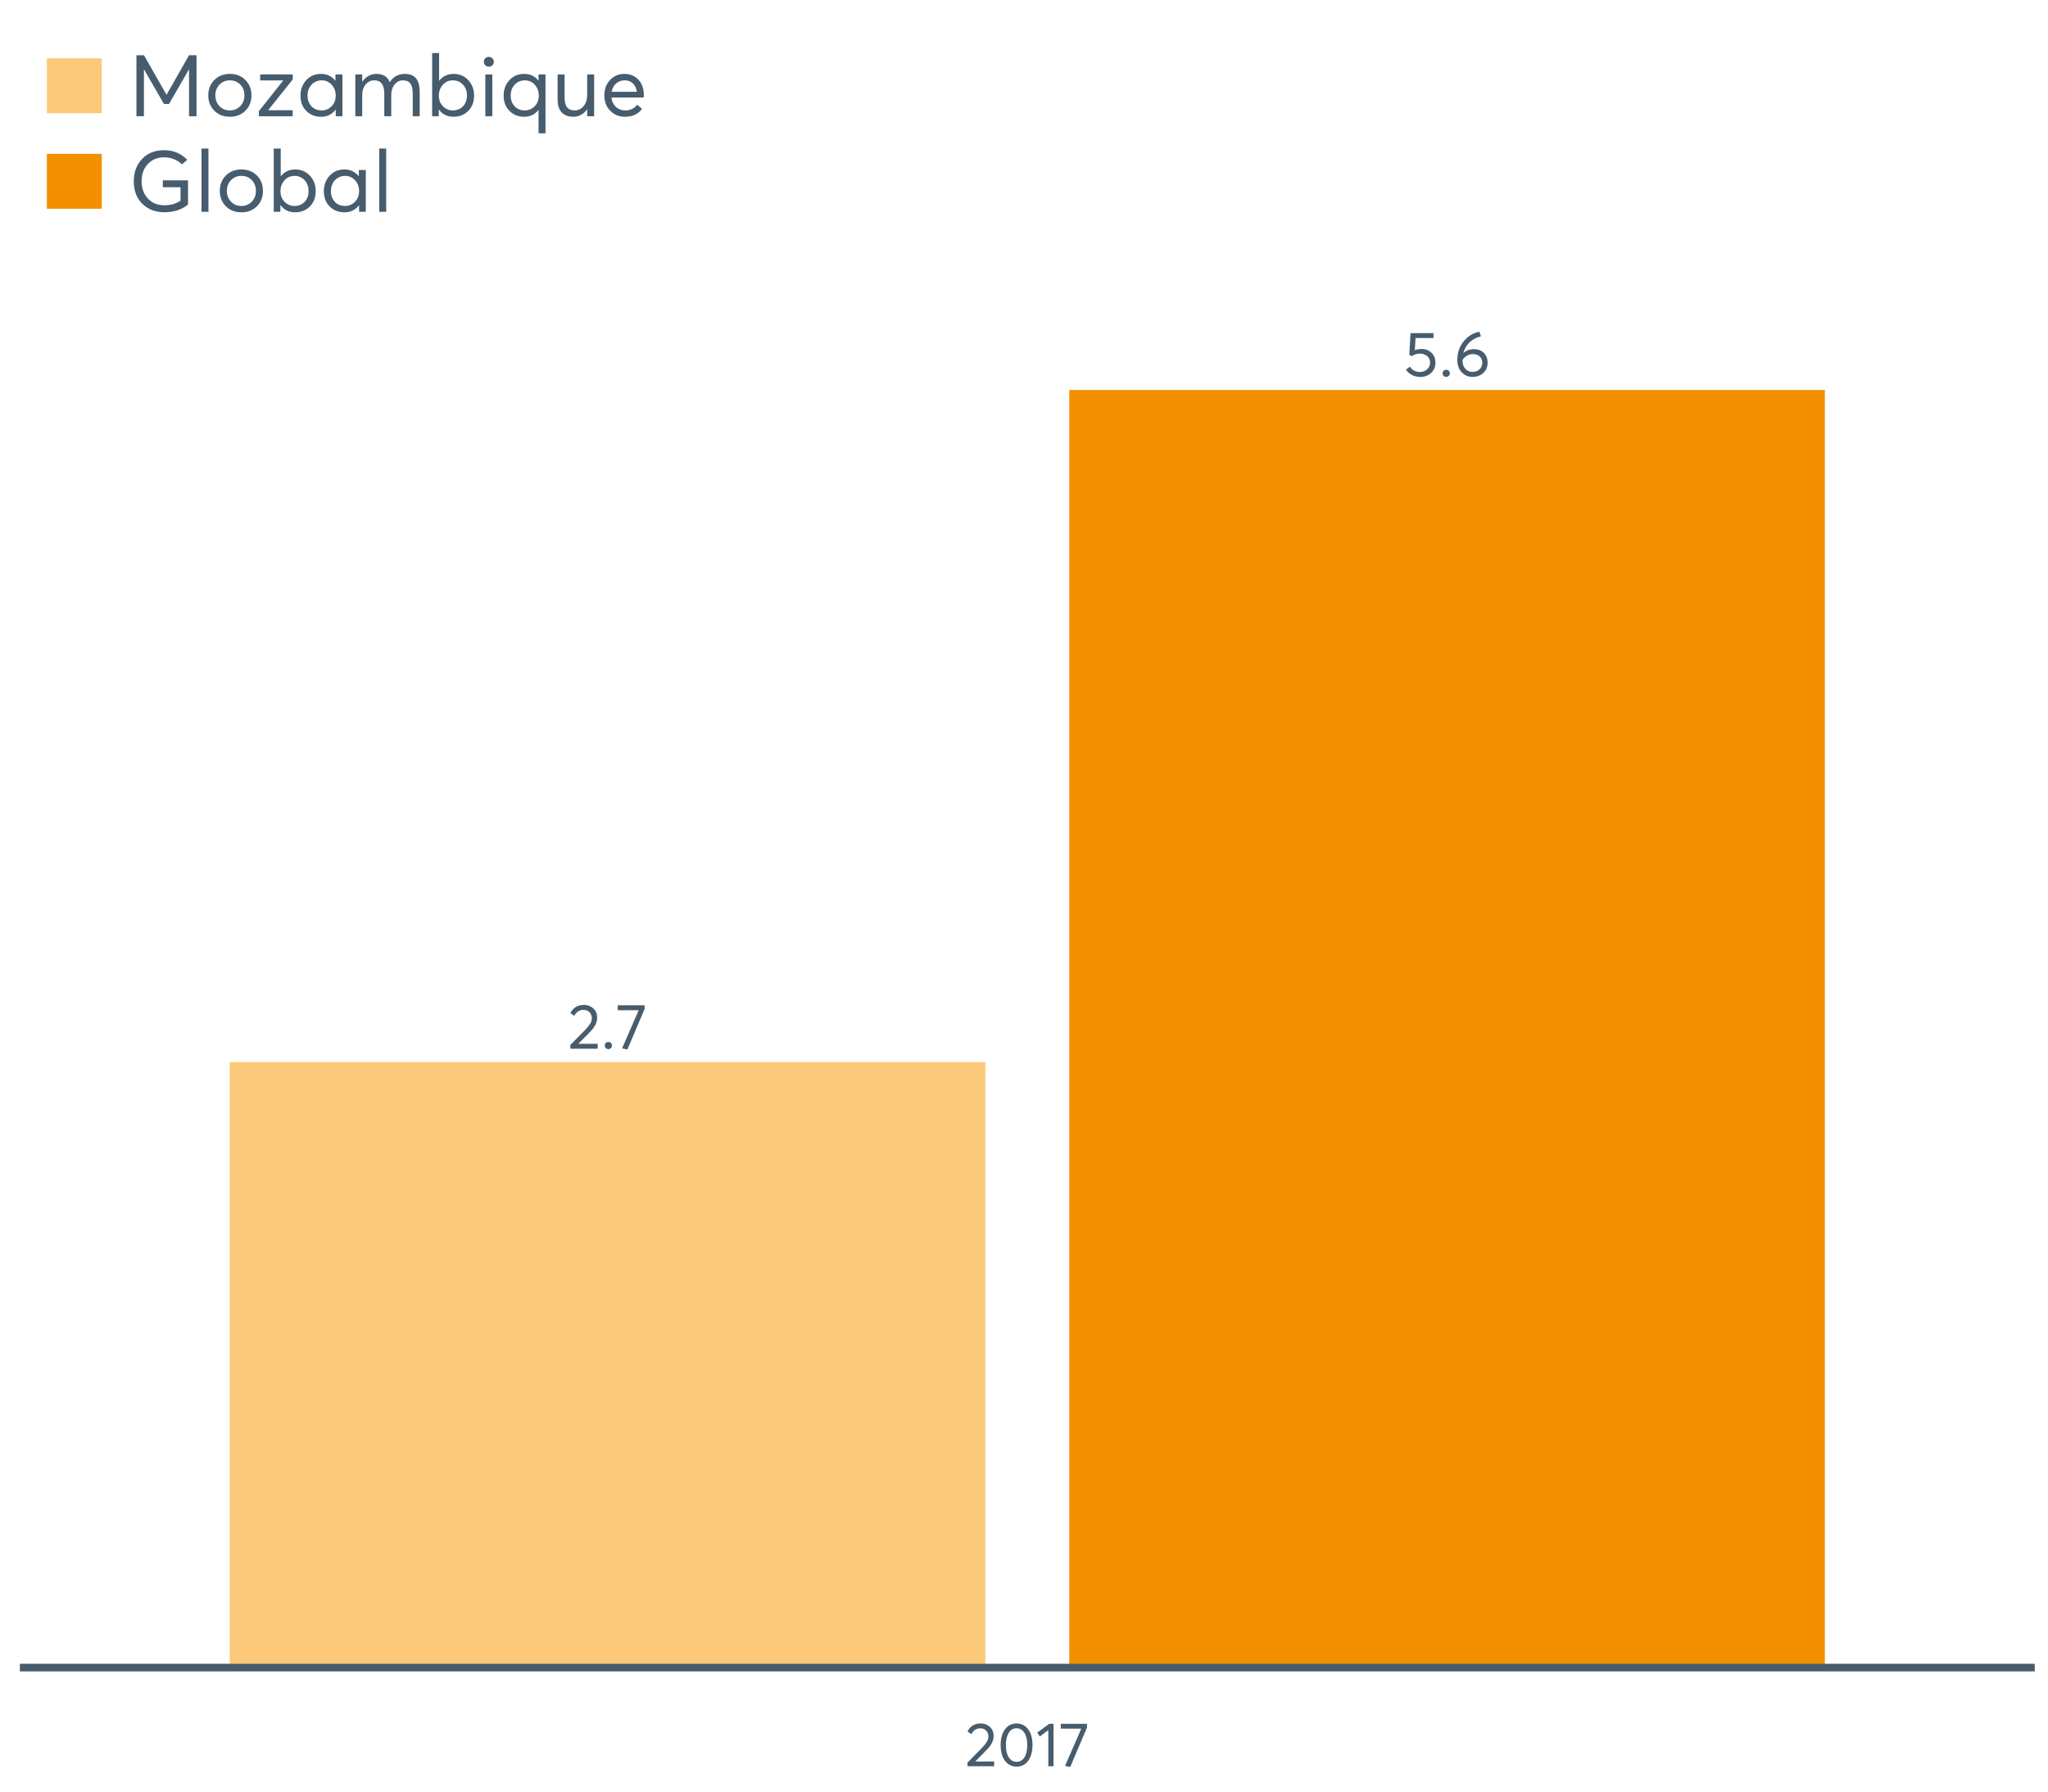
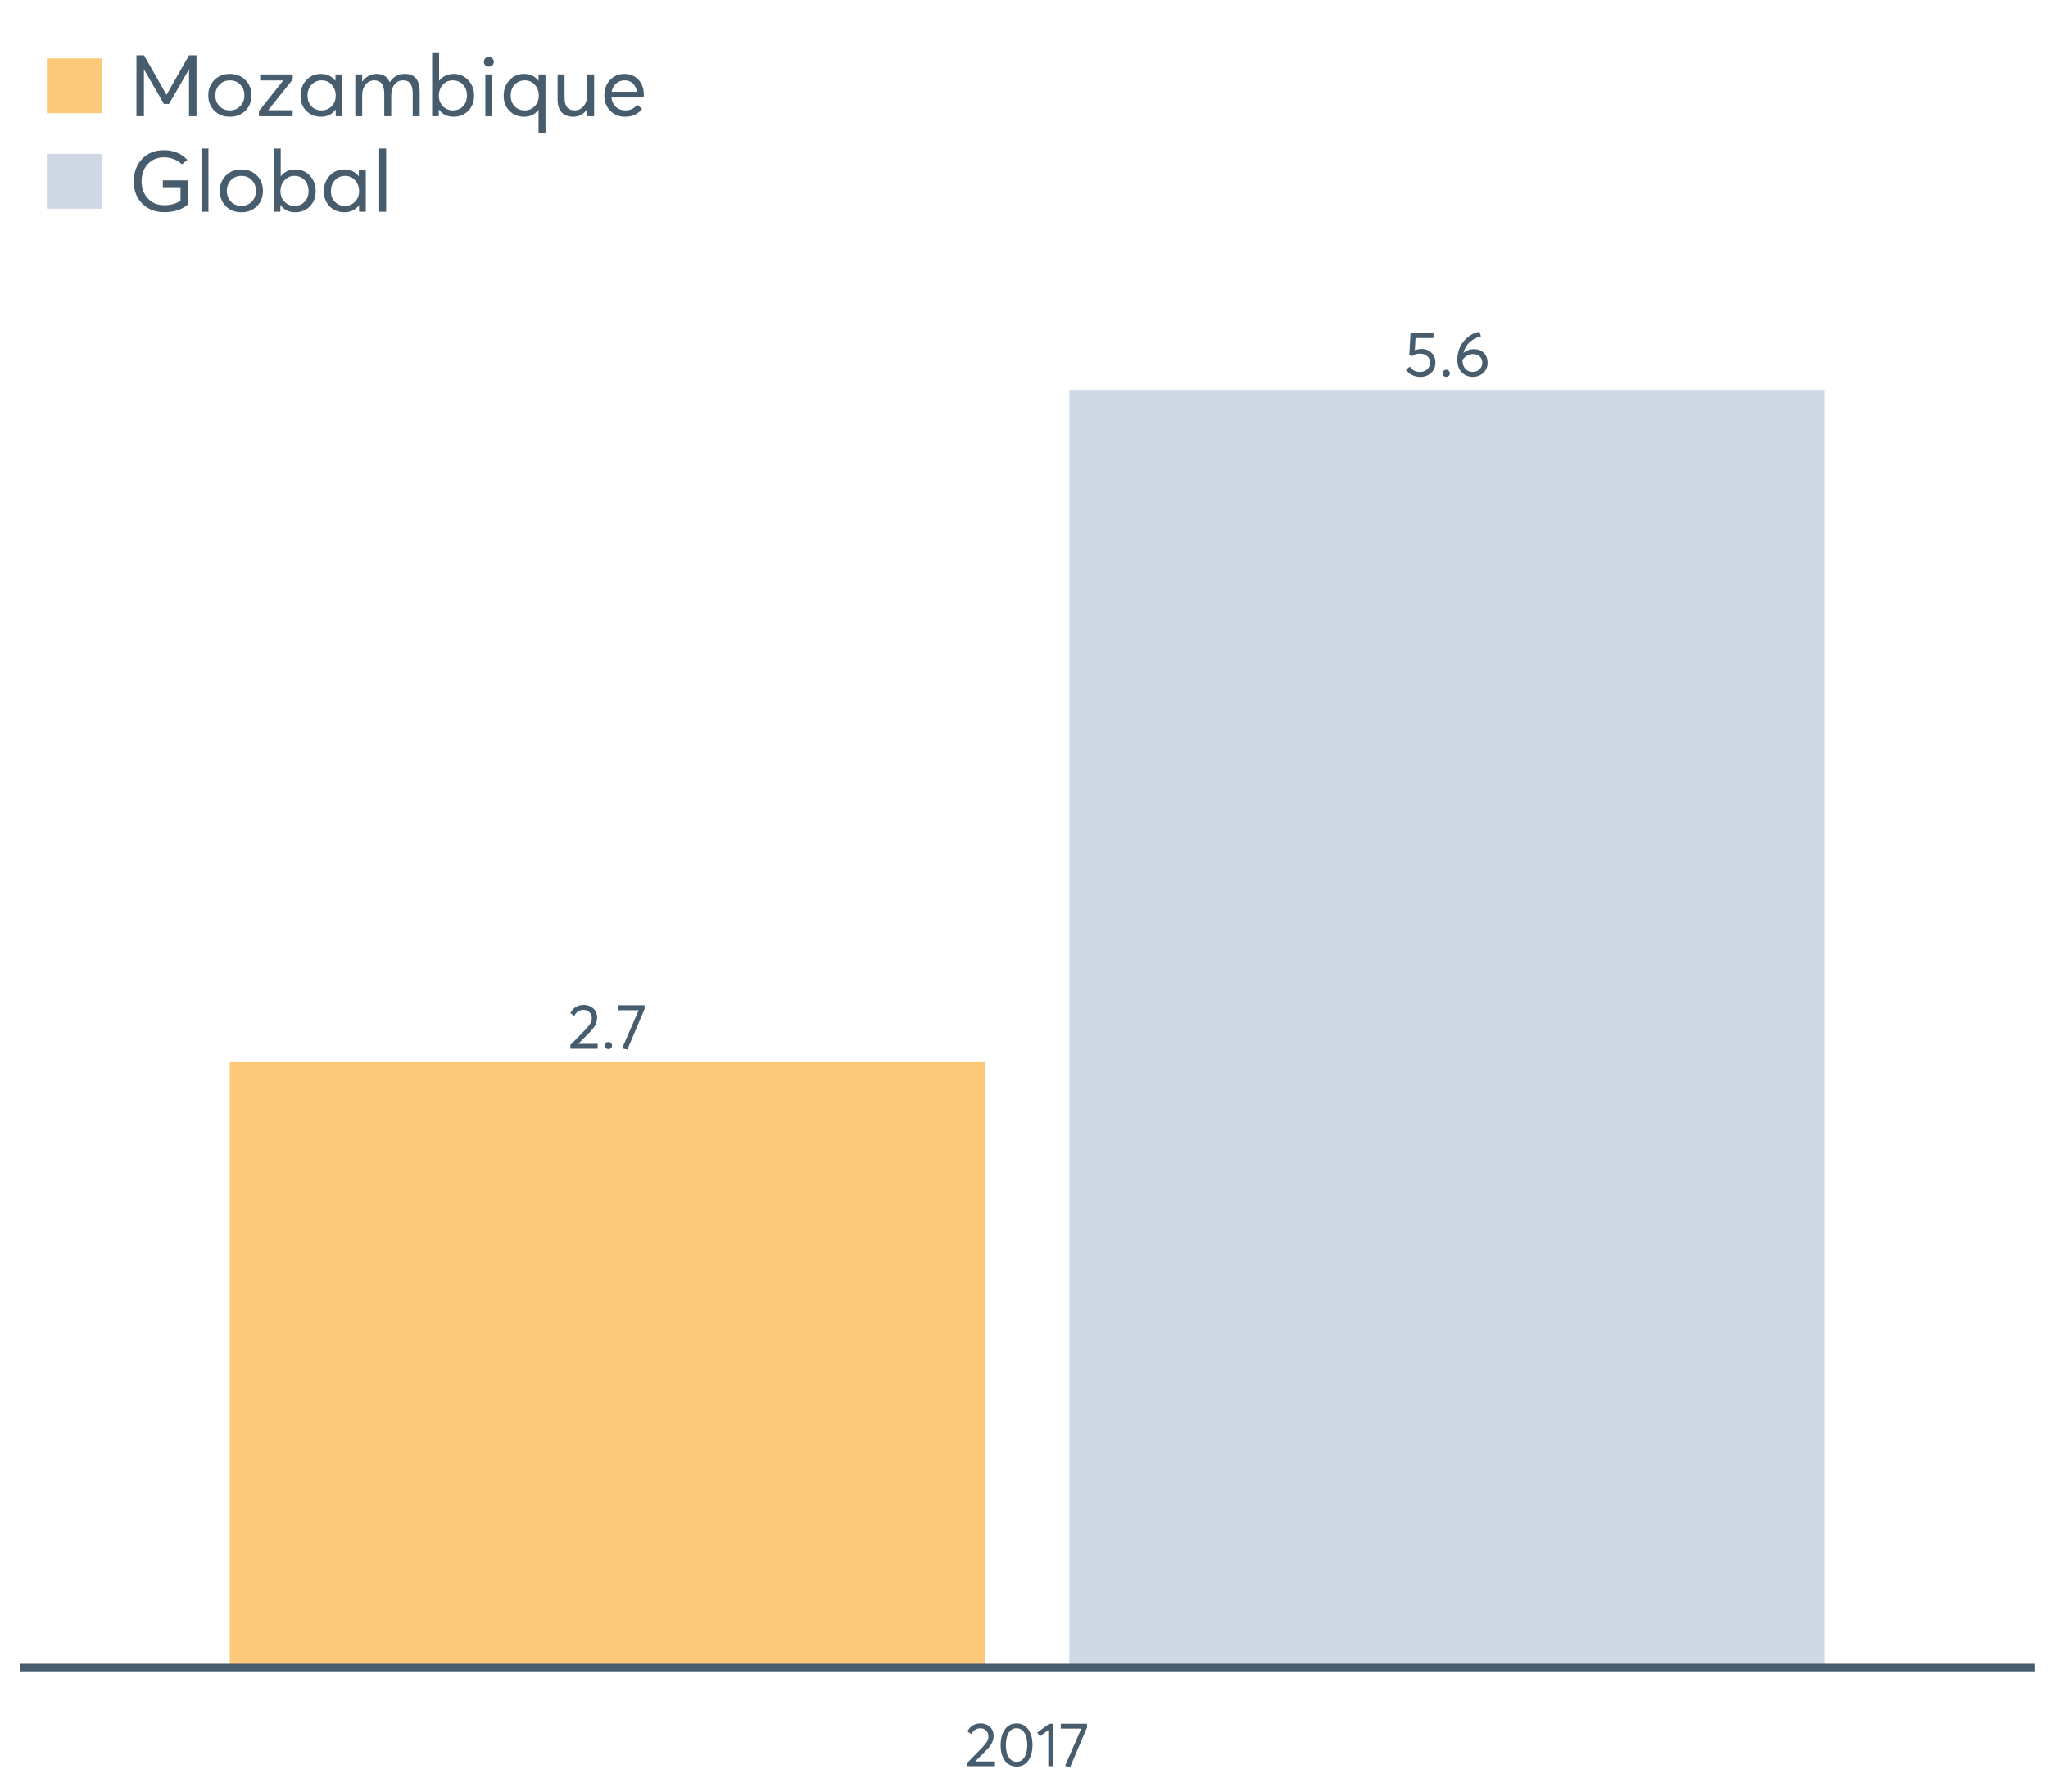
<svg xmlns="http://www.w3.org/2000/svg" xmlns:xlink="http://www.w3.org/1999/xlink" width="822.857pt" height="720pt" viewBox="0 0 822.857 720" version="1.1">
  <defs>
    <g>
      <symbol overflow="visible" id="glyph0-0">
        <path style="stroke:none;" d="M 7.238 -11.074 C 8.844 -11.074 10.188 -10.57 11.262 -9.562 C 12.336 -8.555 12.871 -7.203 12.875 -5.512 C 12.871 -3.852 12.289 -2.488 11.121 -1.422 C 9.953 -0.355 8.512 0.176 6.805 0.18 C 5.602 0.176 4.488 -0.078 3.465 -0.594 C 2.438 -1.109 1.621 -1.828 1.016 -2.742 L 2.617 -3.961 C 3.02 -3.301 3.574 -2.777 4.277 -2.398 C 4.98 -2.016 5.77 -1.828 6.652 -1.828 C 7.785 -1.828 8.746 -2.18 9.535 -2.883 C 10.32 -3.586 10.715 -4.469 10.719 -5.535 C 10.715 -6.668 10.32 -7.562 9.535 -8.215 C 8.746 -8.867 7.797 -9.191 6.68 -9.195 C 5.359 -9.191 4.332 -8.871 3.605 -8.227 L 2.363 -8.609 L 2.871 -17.445 L 12.09 -17.445 L 12.09 -15.465 L 4.875 -15.465 L 4.598 -10.566 C 5.559 -10.902 6.438 -11.074 7.238 -11.074 Z M 7.238 -11.074 " />
      </symbol>
      <symbol overflow="visible" id="glyph0-1">
        <path style="stroke:none;" d="M 3.074 0.152 C 2.648 0.152 2.297 0.016 2.02 -0.266 C 1.738 -0.543 1.598 -0.879 1.602 -1.27 C 1.598 -1.672 1.738 -2.016 2.02 -2.297 C 2.297 -2.578 2.648 -2.719 3.074 -2.719 C 3.461 -2.719 3.797 -2.578 4.086 -2.297 C 4.371 -2.016 4.516 -1.672 4.52 -1.27 C 4.516 -0.879 4.371 -0.543 4.086 -0.266 C 3.797 0.016 3.461 0.152 3.074 0.152 Z M 3.074 0.152 " />
      </symbol>
      <symbol overflow="visible" id="glyph0-2">
        <path style="stroke:none;" d="M 8.125 -10.996 C 9.715 -10.992 11.02 -10.496 12.039 -9.508 C 13.051 -8.516 13.559 -7.168 13.562 -5.461 C 13.559 -3.852 12.988 -2.512 11.848 -1.445 C 10.703 -0.379 9.266 0.152 7.543 0.152 C 5.777 0.152 4.312 -0.473 3.148 -1.727 C 1.977 -2.977 1.395 -4.594 1.398 -6.578 C 1.395 -9.59 2.266 -12.137 4.012 -14.219 C 5.754 -16.301 7.836 -17.555 10.262 -17.98 L 10.895 -16.152 C 9.199 -15.758 7.719 -14.996 6.449 -13.863 C 5.18 -12.73 4.309 -11.258 3.836 -9.449 L 3.859 -9.449 C 4.992 -10.477 6.414 -10.992 8.125 -10.996 Z M 7.516 -1.855 C 8.668 -1.852 9.609 -2.203 10.336 -2.906 C 11.062 -3.609 11.426 -4.469 11.43 -5.484 C 11.426 -6.551 11.082 -7.406 10.398 -8.051 C 9.711 -8.691 8.793 -9.012 7.645 -9.016 C 6.727 -9.012 5.91 -8.781 5.191 -8.328 C 4.473 -7.867 3.902 -7.301 3.48 -6.629 L 3.48 -6.449 C 3.48 -5.078 3.855 -3.969 4.609 -3.125 C 5.359 -2.273 6.328 -1.852 7.516 -1.855 Z M 7.516 -1.855 " />
      </symbol>
      <symbol overflow="visible" id="glyph0-3">
        <path style="stroke:none;" d="M 4.242 -1.957 L 11.988 -1.957 L 11.988 0 L 1.016 0 L 0.992 -1.473 L 6.957 -7.566 C 7.832 -8.477 8.496 -9.289 8.949 -10.004 C 9.395 -10.715 9.621 -11.461 9.625 -12.242 C 9.621 -13.203 9.316 -14.004 8.711 -14.641 C 8.098 -15.273 7.309 -15.59 6.348 -15.594 C 4.668 -15.59 3.418 -14.797 2.59 -13.207 L 1.016 -14.297 C 2.129 -16.496 3.949 -17.594 6.477 -17.598 C 7.93 -17.594 9.176 -17.129 10.207 -16.199 C 11.238 -15.266 11.754 -14.023 11.758 -12.469 C 11.754 -11.469 11.523 -10.512 11.07 -9.598 C 10.609 -8.684 9.848 -7.684 8.785 -6.602 L 4.242 -2.008 Z M 4.242 -1.957 " />
      </symbol>
      <symbol overflow="visible" id="glyph0-4">
        <path style="stroke:none;" d="M 0.688 -17.445 L 11.48 -17.445 L 11.48 -15.949 L 4.57 0.305 L 2.438 -0.129 L 9.117 -15.465 L 0.688 -15.465 Z M 0.688 -17.445 " />
      </symbol>
      <symbol overflow="visible" id="glyph1-0">
        <path style="stroke:none;" d="M 4.141 -1.91 L 11.707 -1.91 L 11.707 0 L 0.992 0 L 0.969 -1.438 L 6.797 -7.391 C 7.656 -8.281 8.305 -9.078 8.742 -9.773 C 9.18 -10.469 9.398 -11.195 9.402 -11.957 C 9.398 -12.898 9.102 -13.68 8.508 -14.301 C 7.914 -14.918 7.145 -15.227 6.203 -15.23 C 4.562 -15.227 3.34 -14.449 2.531 -12.898 L 0.992 -13.965 C 2.078 -16.113 3.855 -17.191 6.324 -17.191 C 7.742 -17.191 8.957 -16.734 9.969 -15.824 C 10.977 -14.914 11.484 -13.699 11.484 -12.18 C 11.484 -11.199 11.258 -10.266 10.812 -9.375 C 10.363 -8.48 9.621 -7.504 8.582 -6.449 L 4.141 -1.961 Z M 4.141 -1.91 " />
      </symbol>
      <symbol overflow="visible" id="glyph1-1">
        <path style="stroke:none;" d="M 7.789 0.148 C 5.883 0.145 4.344 -0.617 3.164 -2.145 C 1.98 -3.676 1.387 -5.797 1.391 -8.508 C 1.387 -11.086 1.957 -13.176 3.102 -14.785 C 4.238 -16.387 5.801 -17.191 7.789 -17.191 C 9.688 -17.191 11.23 -16.426 12.414 -14.895 C 13.594 -13.363 14.184 -11.234 14.188 -8.508 C 14.184 -5.926 13.617 -3.836 12.488 -2.242 C 11.352 -0.648 9.785 0.145 7.789 0.148 Z M 7.789 -1.785 C 9.141 -1.781 10.195 -2.383 10.953 -3.594 C 11.703 -4.797 12.082 -6.438 12.082 -8.508 C 12.082 -10.641 11.688 -12.297 10.902 -13.48 C 10.113 -14.66 9.074 -15.25 7.789 -15.254 C 6.445 -15.25 5.395 -14.645 4.637 -13.43 C 3.871 -12.215 3.492 -10.574 3.496 -8.508 C 3.492 -6.391 3.887 -4.738 4.676 -3.559 C 5.461 -2.371 6.496 -1.781 7.789 -1.785 Z M 7.789 -1.785 " />
      </symbol>
      <symbol overflow="visible" id="glyph1-2">
        <path style="stroke:none;" d="M 4.961 0 L 4.961 -14.512 L 1.562 -11.957 L 0.52 -13.52 L 5.309 -17.043 L 7.043 -17.043 L 7.043 0 Z M 4.961 0 " />
      </symbol>
      <symbol overflow="visible" id="glyph1-3">
        <path style="stroke:none;" d="M 0.668 -17.043 L 11.211 -17.043 L 11.211 -15.578 L 4.465 0.297 L 2.383 -0.125 L 8.906 -15.105 L 0.668 -15.105 Z M 0.668 -17.043 " />
      </symbol>
      <symbol overflow="visible" id="glyph2-0">
        <path style="stroke:none;" d="M 24.238 -24.516 L 27.242 -24.516 L 27.242 0 L 24.238 0 L 24.238 -18.781 L 24.168 -18.781 L 16.195 -4.938 L 14.156 -4.938 L 6.18 -18.781 L 6.113 -18.781 L 6.113 0 L 3.109 0 L 3.109 -24.516 L 6.145 -24.516 L 15.156 -8.668 L 15.227 -8.668 Z M 24.238 -24.516 " />
      </symbol>
      <symbol overflow="visible" id="glyph2-1">
        <path style="stroke:none;" d="M 10.324 0.207 C 7.746 0.203 5.648 -0.609 4.039 -2.242 C 2.422 -3.875 1.617 -5.926 1.621 -8.391 C 1.617 -10.852 2.422 -12.906 4.039 -14.555 C 5.648 -16.199 7.746 -17.02 10.324 -17.023 C 12.809 -17.02 14.867 -16.215 16.504 -14.605 C 18.137 -12.992 18.953 -10.922 18.957 -8.391 C 18.953 -5.859 18.137 -3.793 16.504 -2.191 C 14.867 -0.594 12.809 0.203 10.324 0.207 Z M 10.324 -2.348 C 11.957 -2.344 13.332 -2.914 14.449 -4.055 C 15.566 -5.195 16.125 -6.641 16.125 -8.391 C 16.125 -10.164 15.57 -11.613 14.465 -12.742 C 13.359 -13.867 11.98 -14.43 10.324 -14.434 C 8.598 -14.43 7.188 -13.848 6.094 -12.688 C 5 -11.523 4.453 -10.094 4.453 -8.391 C 4.453 -6.688 5 -5.254 6.094 -4.09 C 7.188 -2.926 8.598 -2.344 10.324 -2.348 Z M 10.324 -2.348 " />
      </symbol>
      <symbol overflow="visible" id="glyph2-2">
        <path style="stroke:none;" d="M 14.949 -14.812 L 5.109 -2.484 L 5.109 -2.418 L 14.914 -2.418 L 14.914 0 L 1.348 0 L 1.348 -2.07 L 11.082 -14.328 L 11.082 -14.398 L 1.863 -14.398 L 1.863 -16.816 L 14.949 -16.816 Z M 14.949 -14.812 " />
      </symbol>
      <symbol overflow="visible" id="glyph2-3">
        <path style="stroke:none;" d="M 15.711 -16.816 L 18.508 -16.816 L 18.508 0 L 15.812 0 L 15.812 -2.66 L 15.777 -2.66 C 14.348 -0.75 12.391 0.203 9.91 0.207 C 7.535 0.203 5.566 -0.574 4.004 -2.141 C 2.434 -3.703 1.652 -5.754 1.656 -8.285 C 1.652 -10.77 2.43 -12.848 3.988 -14.52 C 5.539 -16.188 7.5 -17.02 9.875 -17.023 C 12.266 -17.02 14.199 -16.109 15.676 -14.293 L 15.711 -14.293 Z M 10.152 -2.348 C 11.715 -2.344 13.051 -2.902 14.156 -4.02 C 15.258 -5.137 15.809 -6.559 15.812 -8.285 C 15.809 -10.012 15.273 -11.465 14.207 -12.652 C 13.133 -13.836 11.793 -14.43 10.184 -14.434 C 8.574 -14.43 7.223 -13.859 6.129 -12.723 C 5.035 -11.582 4.488 -10.105 4.488 -8.285 C 4.488 -6.559 5.012 -5.137 6.059 -4.02 C 7.105 -2.902 8.469 -2.344 10.152 -2.348 Z M 10.152 -2.348 " />
      </symbol>
      <symbol overflow="visible" id="glyph2-4">
        <path style="stroke:none;" d="M 22.648 -17.023 C 26.582 -17.02 28.551 -14.625 28.555 -9.84 L 28.555 0 L 25.758 0 L 25.758 -9.082 C 25.758 -10.945 25.441 -12.301 24.809 -13.156 C 24.176 -14.004 23.18 -14.43 21.82 -14.434 C 20.484 -14.43 19.367 -13.879 18.473 -12.773 C 17.57 -11.668 17.121 -10.195 17.125 -8.355 L 17.125 0 L 14.328 0 L 14.328 -9.117 C 14.324 -12.66 12.992 -14.43 10.324 -14.434 C 8.918 -14.43 7.754 -13.879 6.836 -12.773 C 5.914 -11.668 5.453 -10.195 5.457 -8.355 L 5.457 0 L 2.691 0 L 2.691 -16.816 L 5.457 -16.816 L 5.457 -13.914 L 5.488 -13.914 C 6.18 -14.902 7.02 -15.668 8.012 -16.211 C 8.996 -16.75 10.043 -17.02 11.152 -17.023 C 13.84 -17.02 15.625 -15.914 16.504 -13.707 L 16.539 -13.707 C 17.918 -15.914 19.953 -17.02 22.648 -17.023 Z M 22.648 -17.023 " />
      </symbol>
      <symbol overflow="visible" id="glyph2-5">
        <path style="stroke:none;" d="M 11.324 -17.023 C 13.672 -17.02 15.629 -16.188 17.195 -14.52 C 18.758 -12.848 19.539 -10.77 19.543 -8.285 C 19.539 -5.754 18.75 -3.703 17.176 -2.141 C 15.598 -0.574 13.637 0.203 11.289 0.207 C 8.801 0.203 6.844 -0.75 5.422 -2.66 L 5.352 -2.66 L 5.352 0 L 2.691 0 L 2.691 -25.414 L 5.488 -25.414 L 5.488 -14.293 L 5.523 -14.293 C 6.996 -16.109 8.93 -17.02 11.324 -17.023 Z M 11.016 -2.348 C 12.695 -2.344 14.059 -2.902 15.105 -4.02 C 16.152 -5.137 16.676 -6.559 16.676 -8.285 C 16.676 -10.129 16.133 -11.613 15.051 -12.742 C 13.969 -13.867 12.613 -14.43 10.98 -14.434 C 9.391 -14.43 8.059 -13.836 6.992 -12.652 C 5.918 -11.465 5.383 -10.012 5.387 -8.285 C 5.383 -6.559 5.938 -5.137 7.043 -4.02 C 8.145 -2.902 9.469 -2.344 11.016 -2.348 Z M 11.016 -2.348 " />
      </symbol>
      <symbol overflow="visible" id="glyph2-6">
        <path style="stroke:none;" d="M 4.316 -19.922 C 3.738 -19.922 3.262 -20.109 2.883 -20.492 C 2.5 -20.867 2.309 -21.336 2.312 -21.891 C 2.309 -22.441 2.5 -22.906 2.883 -23.289 C 3.262 -23.668 3.738 -23.859 4.316 -23.859 C 4.867 -23.859 5.34 -23.66 5.73 -23.27 C 6.121 -22.875 6.316 -22.418 6.32 -21.891 C 6.316 -21.336 6.121 -20.867 5.73 -20.492 C 5.34 -20.109 4.867 -19.922 4.316 -19.922 Z M 2.898 0 L 2.898 -16.816 L 5.695 -16.816 L 5.695 0 Z M 2.898 0 " />
      </symbol>
      <symbol overflow="visible" id="glyph2-7">
        <path style="stroke:none;" d="M 15.641 -16.816 L 18.438 -16.816 L 18.438 6.836 L 15.641 6.836 L 15.641 -2.484 L 15.57 -2.484 C 14.141 -0.691 12.242 0.203 9.875 0.207 C 7.5 0.203 5.531 -0.574 3.969 -2.141 C 2.398 -3.703 1.617 -5.754 1.621 -8.285 C 1.617 -10.77 2.395 -12.848 3.953 -14.52 C 5.504 -16.188 7.465 -17.02 9.84 -17.023 C 12.254 -17.02 14.164 -16.121 15.57 -14.328 L 15.641 -14.328 Z M 10.117 -2.348 C 11.656 -2.344 12.98 -2.902 14.086 -4.02 C 15.191 -5.137 15.742 -6.559 15.746 -8.285 C 15.742 -10.012 15.207 -11.465 14.141 -12.652 C 13.066 -13.836 11.738 -14.43 10.152 -14.434 C 8.539 -14.43 7.188 -13.859 6.094 -12.723 C 5 -11.582 4.453 -10.105 4.453 -8.285 C 4.453 -6.559 4.977 -5.137 6.023 -4.02 C 7.07 -2.902 8.434 -2.344 10.117 -2.348 Z M 10.117 -2.348 " />
      </symbol>
      <symbol overflow="visible" id="glyph2-8">
        <path style="stroke:none;" d="M 14.191 -16.816 L 16.988 -16.816 L 16.988 0 L 14.191 0 L 14.191 -2.797 L 14.156 -2.797 C 12.75 -0.793 10.906 0.203 8.633 0.207 C 6.625 0.203 5.07 -0.375 3.969 -1.535 C 2.859 -2.699 2.309 -4.453 2.312 -6.801 L 2.312 -16.816 L 5.109 -16.816 L 5.109 -7.598 C 5.109 -5.73 5.449 -4.391 6.129 -3.574 C 6.809 -2.754 7.836 -2.344 9.219 -2.348 C 10.594 -2.344 11.77 -2.914 12.738 -4.055 C 13.707 -5.195 14.191 -6.73 14.191 -8.668 Z M 14.191 -16.816 " />
      </symbol>
      <symbol overflow="visible" id="glyph2-9">
        <path style="stroke:none;" d="M 17.473 -8.668 C 17.473 -8.48 17.461 -8.238 17.438 -7.941 L 17.402 -7.527 L 4.453 -7.527 C 4.637 -5.961 5.238 -4.707 6.266 -3.762 C 7.289 -2.816 8.562 -2.344 10.082 -2.348 C 12.035 -2.344 13.613 -3.102 14.812 -4.625 L 16.781 -2.934 C 15.145 -0.84 12.875 0.203 9.98 0.207 C 7.559 0.203 5.562 -0.594 3.984 -2.191 C 2.406 -3.793 1.617 -5.859 1.621 -8.391 C 1.617 -10.898 2.383 -12.961 3.918 -14.586 C 5.445 -16.207 7.363 -17.02 9.668 -17.023 C 11.992 -17.02 13.871 -16.238 15.312 -14.676 C 16.75 -13.109 17.473 -11.105 17.473 -8.668 Z M 13.086 -13.191 C 12.23 -14.016 11.137 -14.43 9.805 -14.434 C 8.469 -14.43 7.324 -14.023 6.371 -13.207 C 5.41 -12.387 4.809 -11.262 4.559 -9.84 L 14.707 -9.84 C 14.477 -11.238 13.934 -12.355 13.086 -13.191 Z M 13.086 -13.191 " />
      </symbol>
      <symbol overflow="visible" id="glyph2-10">
        <path style="stroke:none;" d="M 13.707 -12.637 L 23.824 -12.637 L 23.824 -2.934 C 21.383 -0.863 18.203 0.168 14.293 0.172 C 10.723 0.168 7.789 -0.957 5.488 -3.211 C 3.188 -5.465 2.039 -8.469 2.039 -12.223 C 2.039 -15.879 3.148 -18.883 5.367 -21.234 C 7.586 -23.582 10.527 -24.754 14.191 -24.758 C 17.941 -24.754 21.059 -23.465 23.547 -20.891 L 21.406 -19.059 C 19.398 -20.945 16.984 -21.891 14.156 -21.891 C 11.555 -21.891 9.406 -21.004 7.715 -19.23 C 6.023 -17.457 5.18 -15.121 5.18 -12.223 C 5.18 -9.438 6.02 -7.141 7.699 -5.336 C 9.379 -3.527 11.574 -2.625 14.293 -2.625 C 16.914 -2.625 19.09 -3.246 20.82 -4.488 L 20.82 -9.875 L 13.707 -9.875 Z M 13.707 -12.637 " />
      </symbol>
      <symbol overflow="visible" id="glyph2-11">
        <path style="stroke:none;" d="M 2.898 0 L 2.898 -25.414 L 5.695 -25.414 L 5.695 0 Z M 2.898 0 " />
      </symbol>
    </g>
    <clipPath id="clip1">
      <path d="M 7.992 105.375 L 818.531 105.375 L 818.531 671.164 L 7.992 671.164 Z M 7.992 105.375 " />
    </clipPath>
  </defs>
-   <g id="surface33284">
+   <g id="surface2372">
    <g clip-path="url(#clip1)" clip-rule="nonzero">
-       <path style=" stroke:none;fill-rule:nonzero;fill:rgb(95.294%,56.471%,0%);fill-opacity:1;" d="M 429.625 156.723 L 733.203 156.723 L 733.203 670.164 L 429.625 670.164 Z M 429.625 156.723 " />
+       <path style=" stroke:none;fill-rule:nonzero;fill:rgb(81.176%,85.098%,89.804%);fill-opacity:1;" d="M 429.625 156.723 L 733.203 156.723 L 733.203 670.164 L 429.625 670.164 Z M 429.625 156.723 " />
      <path style=" stroke:none;fill-rule:nonzero;fill:rgb(98.824%,78.824%,47.843%);fill-opacity:1;" d="M 92.316 426.855 L 395.895 426.855 L 395.895 670.164 L 92.316 670.164 Z M 92.316 426.855 " />
      <g style="fill:rgb(27.843%,36.078%,42.745%);fill-opacity:1;">
        <use xlink:href="#glyph0-0" x="563.867" y="151.312" />
        <use xlink:href="#glyph0-1" x="578.013" y="151.312" />
        <use xlink:href="#glyph0-2" x="584.133" y="151.312" />
      </g>
      <g style="fill:rgb(27.843%,36.078%,42.745%);fill-opacity:1;">
        <use xlink:href="#glyph0-3" x="228.156" y="421.445" />
        <use xlink:href="#glyph0-1" x="241.388" y="421.445" />
        <use xlink:href="#glyph0-4" x="247.508" y="421.445" />
      </g>
    </g>
    <path style="fill:none;stroke-width:3.043;stroke-linecap:butt;stroke-linejoin:round;stroke:rgb(27.843%,36.078%,42.745%);stroke-opacity:1;stroke-miterlimit:10;" d="M 7.992 670.164 L 817.531 670.164 " />
    <g style="fill:rgb(27.843%,36.078%,42.745%);fill-opacity:1;">
      <use xlink:href="#glyph1-0" x="387.734" y="709.812" />
      <use xlink:href="#glyph1-1" x="400.658" y="709.812" />
      <use xlink:href="#glyph1-2" x="416.236" y="709.812" />
      <use xlink:href="#glyph1-3" x="425.538" y="709.812" />
    </g>
    <path style=" stroke:none;fill-rule:nonzero;fill:rgb(98.824%,78.824%,47.843%);fill-opacity:1;" d="M 18.82 23.43 L 40.883 23.43 L 40.883 45.492 L 18.82 45.492 Z M 18.82 23.43 " />
-     <path style=" stroke:none;fill-rule:nonzero;fill:rgb(95.294%,56.471%,0%);fill-opacity:1;" d="M 18.82 61.828 L 40.883 61.828 L 40.883 83.891 L 18.82 83.891 Z M 18.82 61.828 " />
+     <path style=" stroke:none;fill-rule:nonzero;fill:rgb(81.176%,85.098%,89.804%);fill-opacity:1;" d="M 18.82 61.828 L 40.883 61.828 L 40.883 83.891 L 18.82 83.891 Z M 18.82 61.828 " />
    <g style="fill:rgb(27.843%,36.078%,42.745%);fill-opacity:1;">
      <use xlink:href="#glyph2-0" x="51.715" y="46.719" />
      <use xlink:href="#glyph2-1" x="82.065" y="46.719" />
      <use xlink:href="#glyph2-2" x="102.678" y="46.719" />
      <use xlink:href="#glyph2-3" x="119.079" y="46.719" />
      <use xlink:href="#glyph2-4" x="140.071" y="46.719" />
      <use xlink:href="#glyph2-5" x="170.939" y="46.719" />
      <use xlink:href="#glyph2-6" x="192.105" y="46.719" />
      <use xlink:href="#glyph2-7" x="200.737" y="46.719" />
      <use xlink:href="#glyph2-8" x="221.73" y="46.719" />
      <use xlink:href="#glyph2-9" x="241.203" y="46.719" />
    </g>
    <g style="fill:rgb(27.843%,36.078%,42.745%);fill-opacity:1;">
      <use xlink:href="#glyph2-10" x="51.715" y="85.117" />
      <use xlink:href="#glyph2-11" x="78.06" y="85.117" />
      <use xlink:href="#glyph2-1" x="86.691" y="85.117" />
      <use xlink:href="#glyph2-5" x="107.305" y="85.117" />
      <use xlink:href="#glyph2-3" x="128.47" y="85.117" />
      <use xlink:href="#glyph2-11" x="149.463" y="85.117" />
    </g>
  </g>
</svg>
